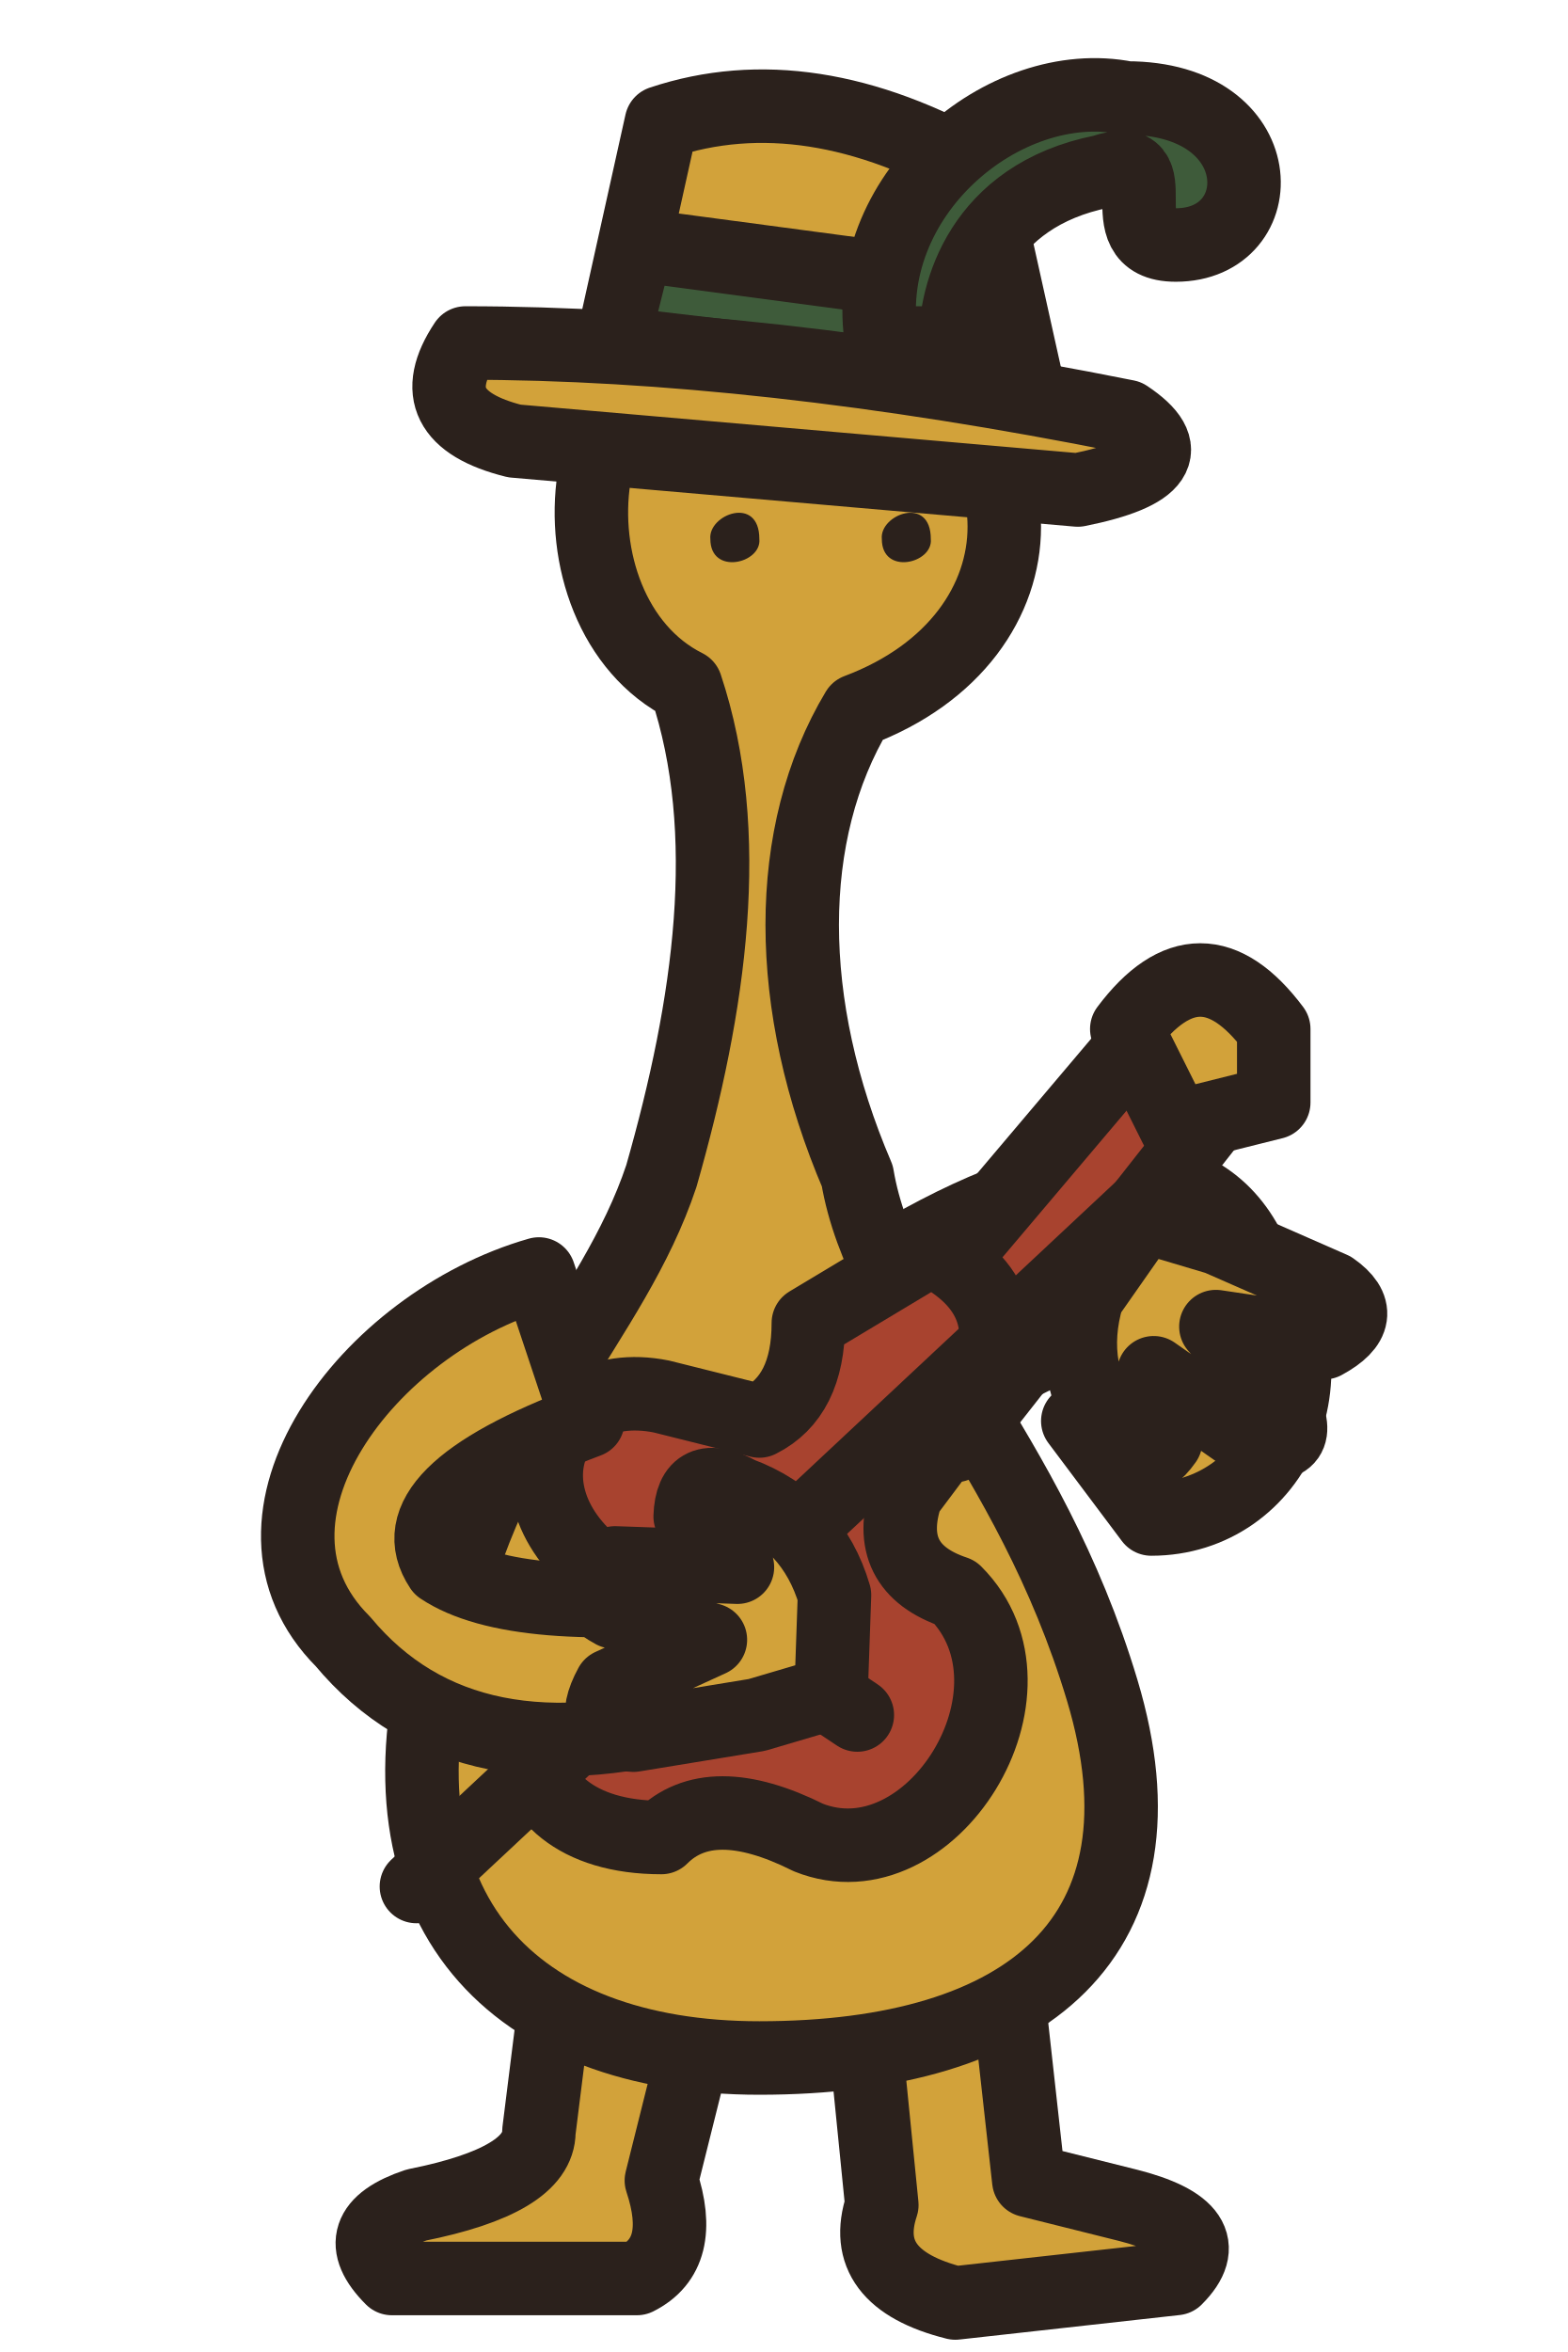
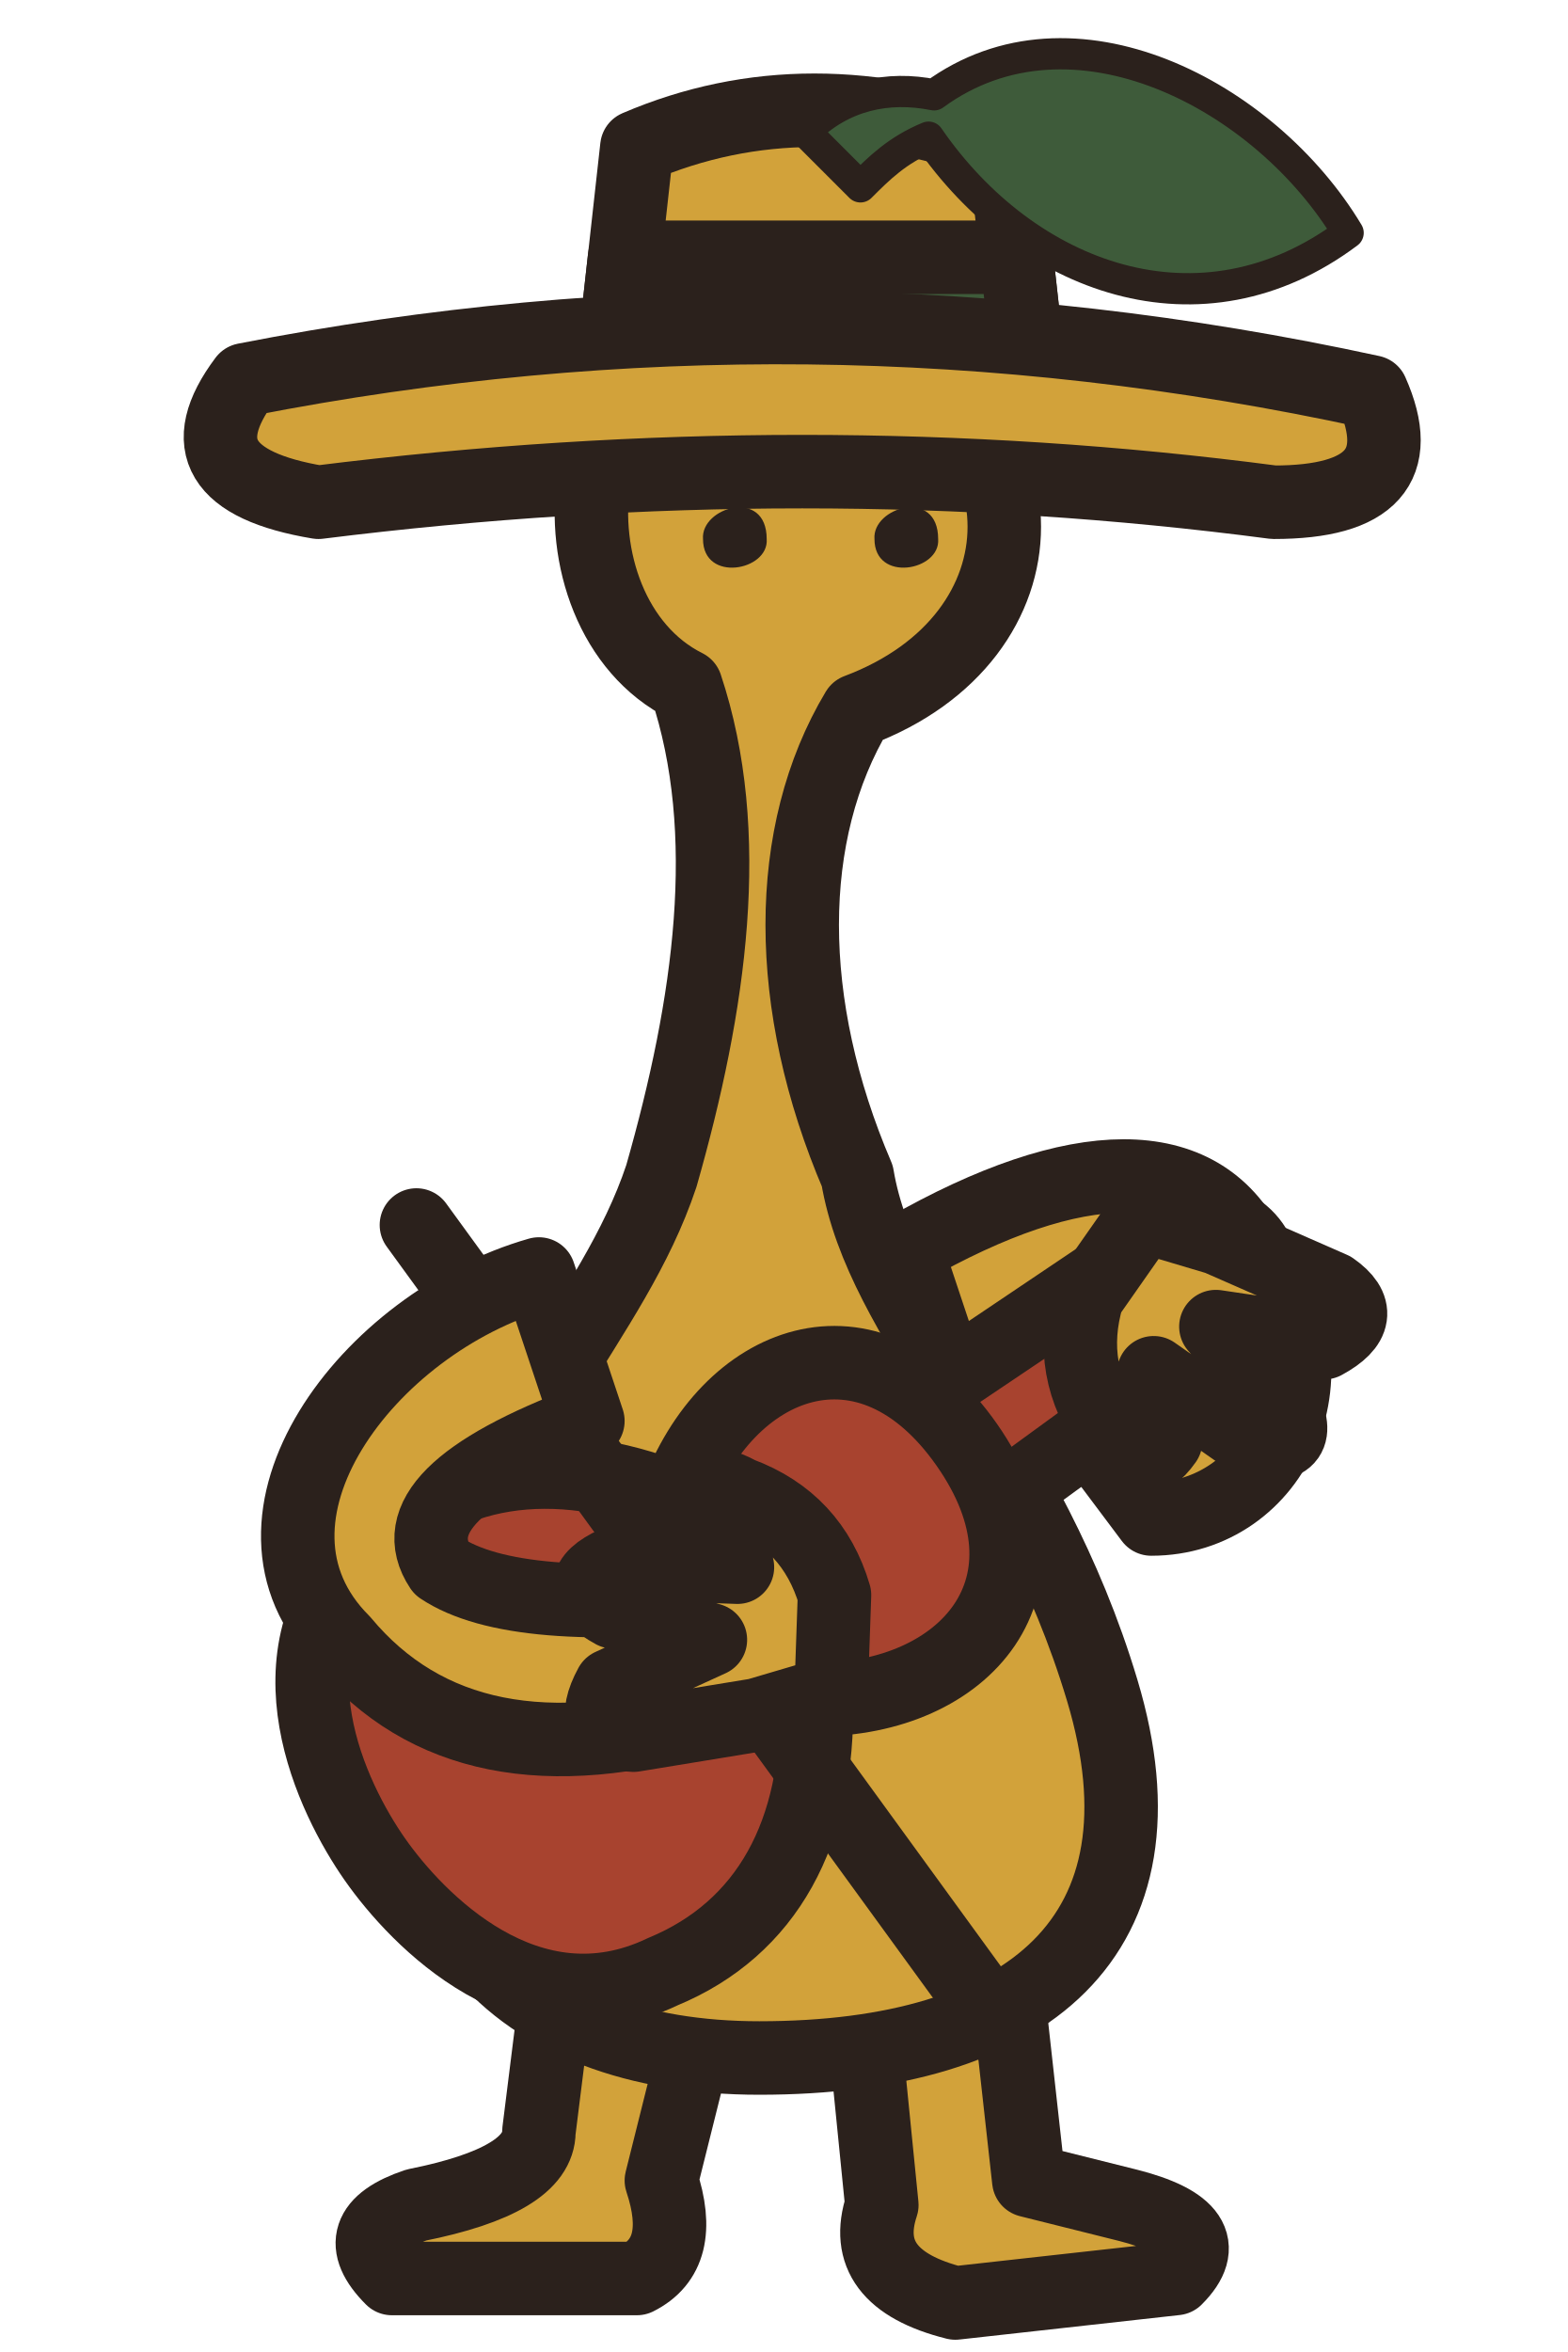
<svg xmlns="http://www.w3.org/2000/svg" width="64" height="96" viewBox="0 0 64 96" stroke-linecap="round" stroke-linejoin="round">
  <path d="M23 79 L22 87 Q22 89 17 90 Q14 91 16 93 L26 93 Q28 92 27 89 L29 81 Z" fill="#D2A23A" stroke="#2B211C" stroke-width="3" />
  <path d="M35 80 L36 90 Q35 93 39 94 L48 93 Q50 91 46 90 L42 89 L41 80 Z" fill="#D2A23A" stroke="#2B211C" stroke-width="3" />
  <path d="M37 51 C44 47 49 47 51 51 C55 56 52 62 47 62 L44 58 C49 58 50 53 47 53 L39 57 Z" fill="#D2A23A" stroke="#2B211C" stroke-width="3" />
  <path d="M 31 14 C 23 13 22 25 28 28 C 30 34.0 29.0 41.0 27 48 C25 54 20 58 18 67 C15 78 21 84 31 84 C42 84 48 79 45 69 C42 59 36 54 35 48 C 32.0 41.0 32 34.0 35 29 C 43 26 43 17 35 14 C 34 14 32 14 31 14 Z" fill="#D2A23A" stroke="#2B211C" stroke-width="3" />
-   <path d="M35 56 L46 43 L50 45 L39 59 Z" fill="#A8432F" stroke="#2B211C" stroke-width="3" />
-   <path d="M46 42 Q49 38 52 42 L52 45 L48 46 Z" fill="#D2A23A" stroke="#2B211C" stroke-width="3" />
-   <path d="M26 65 C20 62 22 56 27 57 L31 58 Q33 57 33 54 L38 51 Q42 53 40 57 L37 61 Q36 64 39 65 C43 69 38 77 33 75 Q29 73 27 75 C20 75 20 68 26 65 Z" fill="#A8432F" stroke="#2B211C" stroke-width="3" />
-   <path d="M29 66 L35 70" fill="none" stroke="#2B211C" stroke-width="3" />
-   <path d="M17 77 L48 48" fill="none" stroke="#2B211C" stroke-width="3" />
+   <g transform="translate(28 67) rotate(55)">
+     <path d="M-2.7 -11 L-2.4 -27 Q0 -29.5 2.4 -27 L2.7 -11 Z" fill="#A8432F" stroke="#2B211C" stroke-width="3" />
+     <path d="M0 -14 C7 -14 8.5 -8 5 -3 C9.5 0 11.5 4 10.5 8.5 C9.5 14.5 3 15.5 0 15.5 C-3 15.5 -9.5 14.5 -10.5 8.5 C-11.5 4 -9.5 0 -5 -3 C-8.5 -8 -7 -14 0 -14 Z" fill="#A8432F" stroke="#2B211C" stroke-width="3" />
+   </g>
+   <path d="M17 50 L41 83" fill="none" stroke="#2B211C" stroke-width="3" />
  <g transform="translate(48 53) rotate(-55)">
    <path d="M-2 -3 Q-5 -2 -6 1 Q-7 3 -5 3 L-3 1 L-3 6 Q-2 8 -1 6 L0 2 L2 6 Q4 7 4 5 L3 0 L2 -3 Z" fill="#D2A23A" stroke="#2B211C" stroke-width="3" />
  </g>
  <path d="M22 52 C15 54 9 62 14 67 Q19 73 29 70 L30 65 Q21 66 18 64 Q16 61 24 58 Z" fill="#D2A23A" stroke="#2B211C" stroke-width="3" />
  <g transform="translate(31 67) rotate(92)">
    <path d="M-2 -3 Q-5 -2 -6 1 Q-7 3 -5 3 L-3 1 L-3 6 Q-2 8 -1 6 L0 2 L2 6 Q4 7 4 5 L3 0 L2 -3 Z" fill="#D2A23A" stroke="#2B211C" stroke-width="3" />
  </g>
-   <path d="M29.0 22 C28.9 21.0 31.0 20.2 31.0 22 C31.1 23.0 29.0 23.5 29.0 22 Z" fill="#2B211C" stroke="none" />
-   <path d="M36.0 22 C35.9 21.0 38.0 20.2 38.0 22 C38.1 23.0 36.0 23.5 36.0 22 Z" fill="#2B211C" stroke="none" />
-   <g transform="translate(0 -3)">
-     <path d="M25 17 L27 8 Q33 6 40 10 L42 19 Z" fill="#D2A23A" stroke="#2B211C" stroke-width="3" />
-     <path d="M26 13 L41 15 L42 19 L25 17 Z" fill="#3E5B3A" stroke="#2B211C" stroke-width="3" />
-     <path d="M19 17 Q31 17 46 20 Q49 22 44 23 L21 21 Q17 20 19 17 Z" fill="#D2A23A" stroke="#2B211C" stroke-width="3" />
+   <path d="M28.7 22 C28.6 20.7 31.3 19.9 31.3 22 C31.4 23.3 28.7 23.8 28.7 22 Z" fill="#2B211C" stroke="none" />
+   <path d="M35.7 22 C35.6 20.7 38.3 19.9 38.3 22 C38.4 23.3 35.7 23.8 35.7 22 Z" fill="#2B211C" stroke="none" />
+   <g transform="translate(0 0)">
+     <path d="M25 15 L26 6 Q33 3 41 6 L42 15 Z" fill="#D2A23A" stroke="#2B211C" stroke-width="3" />
+     <path d="M25.5 10.5 L41.5 10.5 L42 15 L25 15 Z" fill="#3E5B3A" stroke="#2B211C" stroke-width="3" />
+     <path d="M10 15.5 Q33 11 56 16 Q58 20.5 52 20.5 Q33 18 13 20.5 Q7 19.5 10 15.5 Z" fill="#D2A23A" stroke="#2B211C" stroke-width="3" />
  </g>
-   <path d="M36 14 C35 8 41 3 46 4 C52 4 52 10 48 10 C45 10 48 6 45 7 C40 8 39 12 39 14 Z" fill="#3E5B3A" stroke="#2B211C" stroke-width="3" />
+   <g transform="translate(34 6.5) rotate(45) scale(0.85)">
+     <path d="M-1.875 0 C-1.875 -2.5 -0.625 -4.375 1.25 -5.625 C2.5 -13.75 12.5 -16.875 20 -15 C18.75 -6.25 10.625 -2.5 2.5 -4 C1.875 -2.5 1.875 -1.25 1.875 0 Z" fill="#3E5B3A" stroke="#2B211C" stroke-width="1.5" data-role="sprout" />
+   </g>
</svg>
